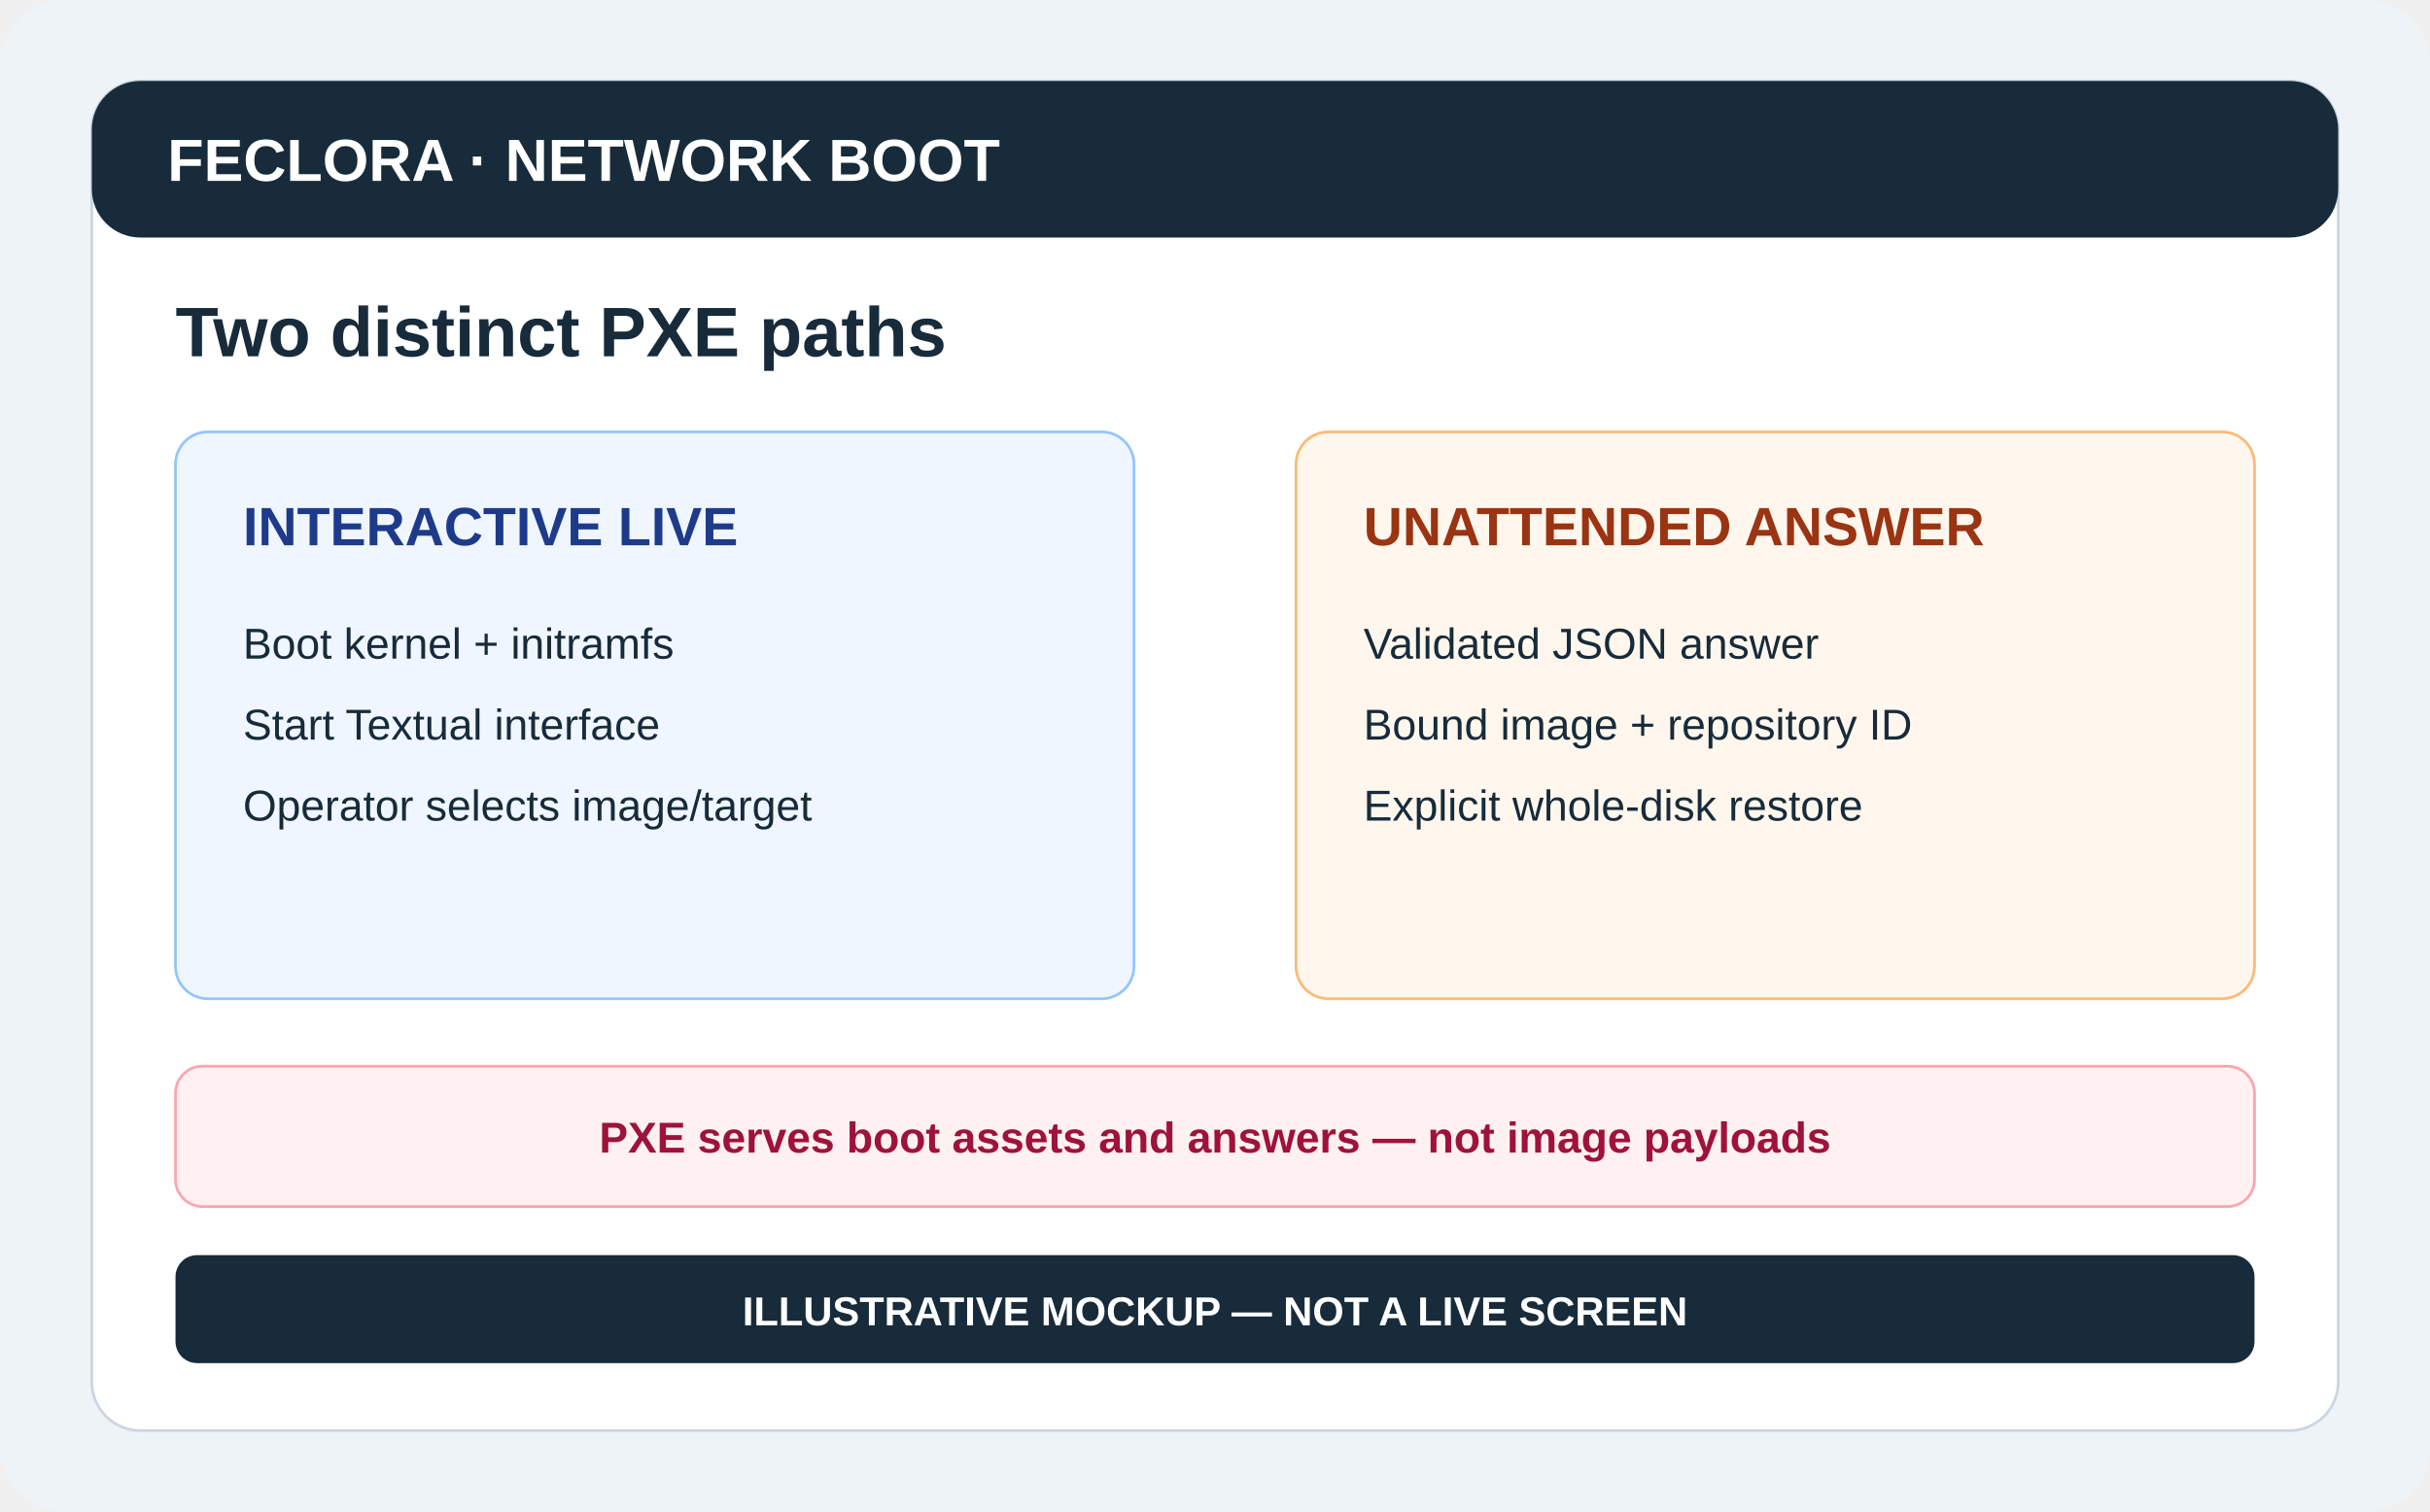
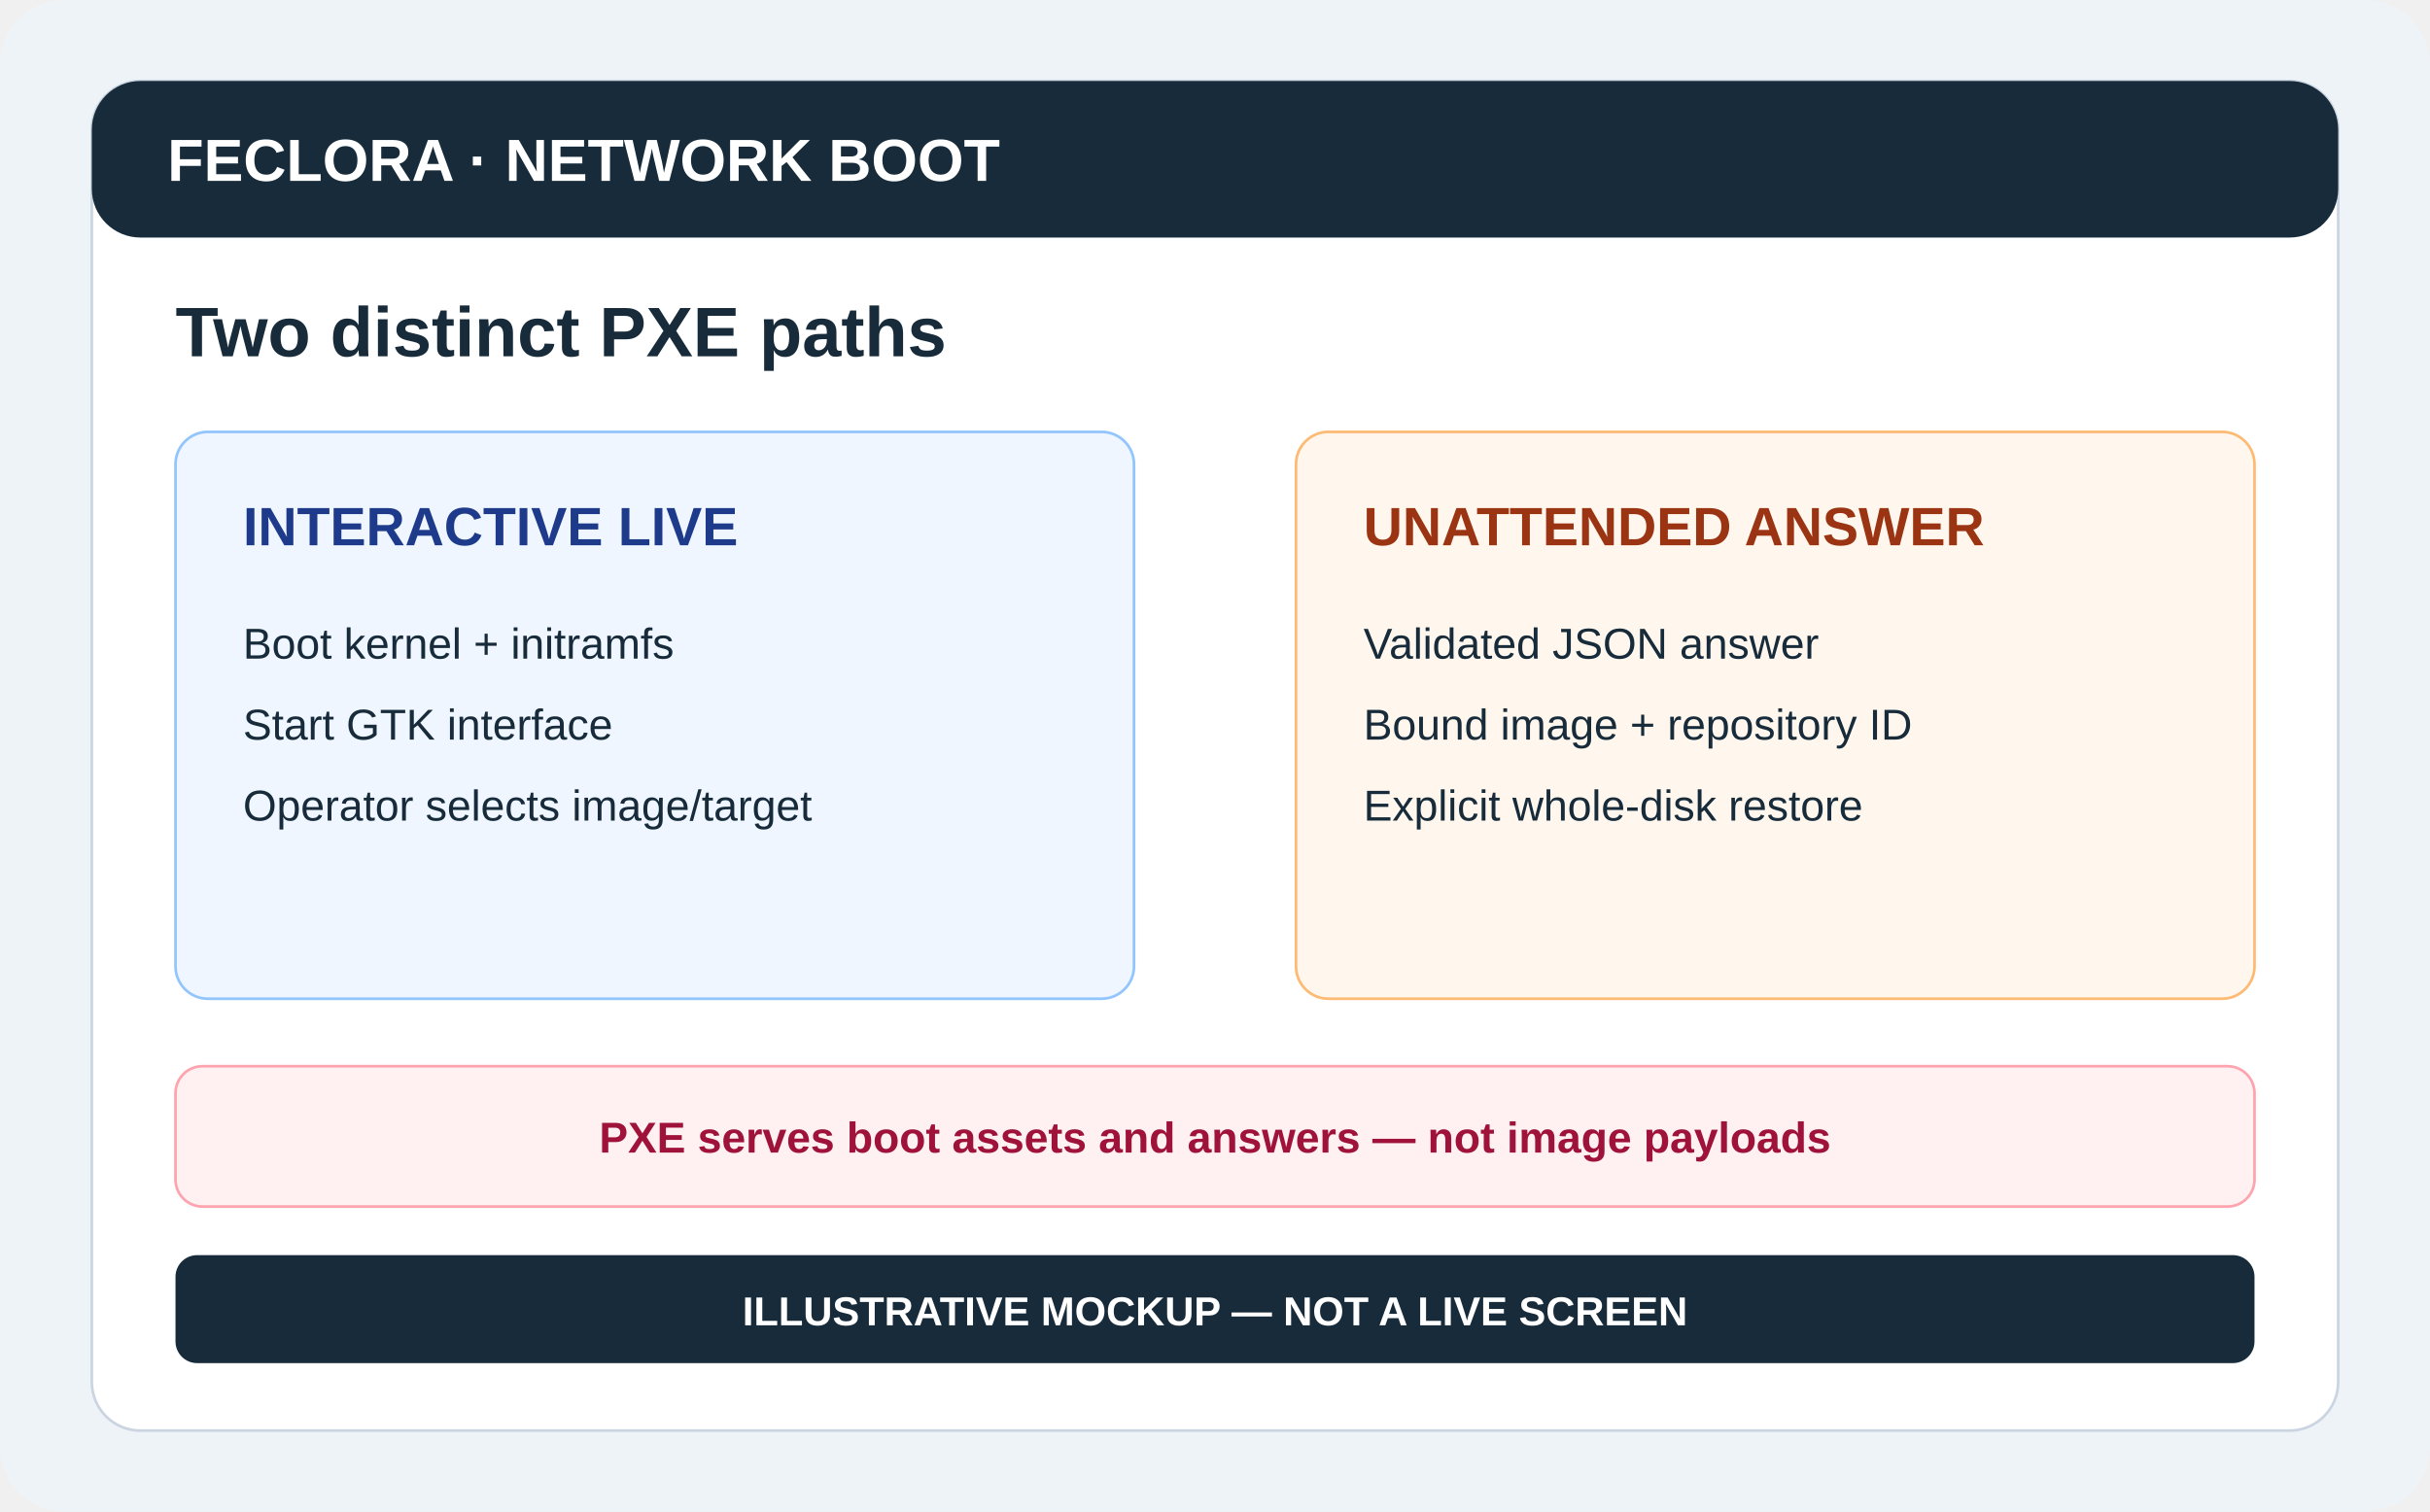
<svg xmlns="http://www.w3.org/2000/svg" width="900" height="560" viewBox="0 0 900 560">
  <rect width="900" height="560" rx="24" fill="#eef3f7" />
  <rect x="34" y="30" width="832" height="500" rx="18" fill="#fff" stroke="#cbd5e1" />
  <rect x="34" y="30" width="832" height="58" rx="18" fill="#172b3a" />
  <text x="62" y="67" fill="#fff" font-family="Arial" font-size="22" font-weight="bold">FECLORA · NETWORK BOOT</text>
  <text x="65" y="132" fill="#172b3a" font-family="Arial" font-size="26" font-weight="bold">Two distinct PXE paths</text>
  <rect x="65" y="160" width="355" height="210" rx="12" fill="#eff6ff" stroke="#93c5fd" />
  <text x="90" y="202" fill="#1e3a8a" font-family="Arial" font-size="20" font-weight="bold">INTERACTIVE LIVE</text>
  <text x="90" y="244" fill="#172b3a" font-family="Arial" font-size="16">Boot kernel + initramfs</text>
-   <text x="90" y="274" fill="#172b3a" font-family="Arial" font-size="16">Start Textual interface</text>
+   <text x="90" y="274" fill="#172b3a" font-family="Arial" font-size="16">Start GTK interface</text>
  <text x="90" y="304" fill="#172b3a" font-family="Arial" font-size="16">Operator selects image/target</text>
  <rect x="480" y="160" width="355" height="210" rx="12" fill="#fff7ed" stroke="#fdba74" />
  <text x="505" y="202" fill="#9a3412" font-family="Arial" font-size="20" font-weight="bold">UNATTENDED ANSWER</text>
  <text x="505" y="244" fill="#172b3a" font-family="Arial" font-size="16">Validated JSON answer</text>
  <text x="505" y="274" fill="#172b3a" font-family="Arial" font-size="16">Bound image + repository ID</text>
  <text x="505" y="304" fill="#172b3a" font-family="Arial" font-size="16">Explicit whole-disk restore</text>
  <rect x="65" y="395" width="770" height="52" rx="10" fill="#fff1f2" stroke="#fda4af" />
  <text x="450" y="427" text-anchor="middle" fill="#9f1239" font-family="Arial" font-size="16" font-weight="bold">PXE serves boot assets and answers — not image payloads</text>
  <rect x="65" y="465" width="770" height="40" rx="8" fill="#172b3a" />
  <text x="450" y="491" text-anchor="middle" fill="#fff" font-family="Arial" font-size="15" font-weight="bold">ILLUSTRATIVE MOCKUP — NOT A LIVE SCREEN</text>
</svg>
